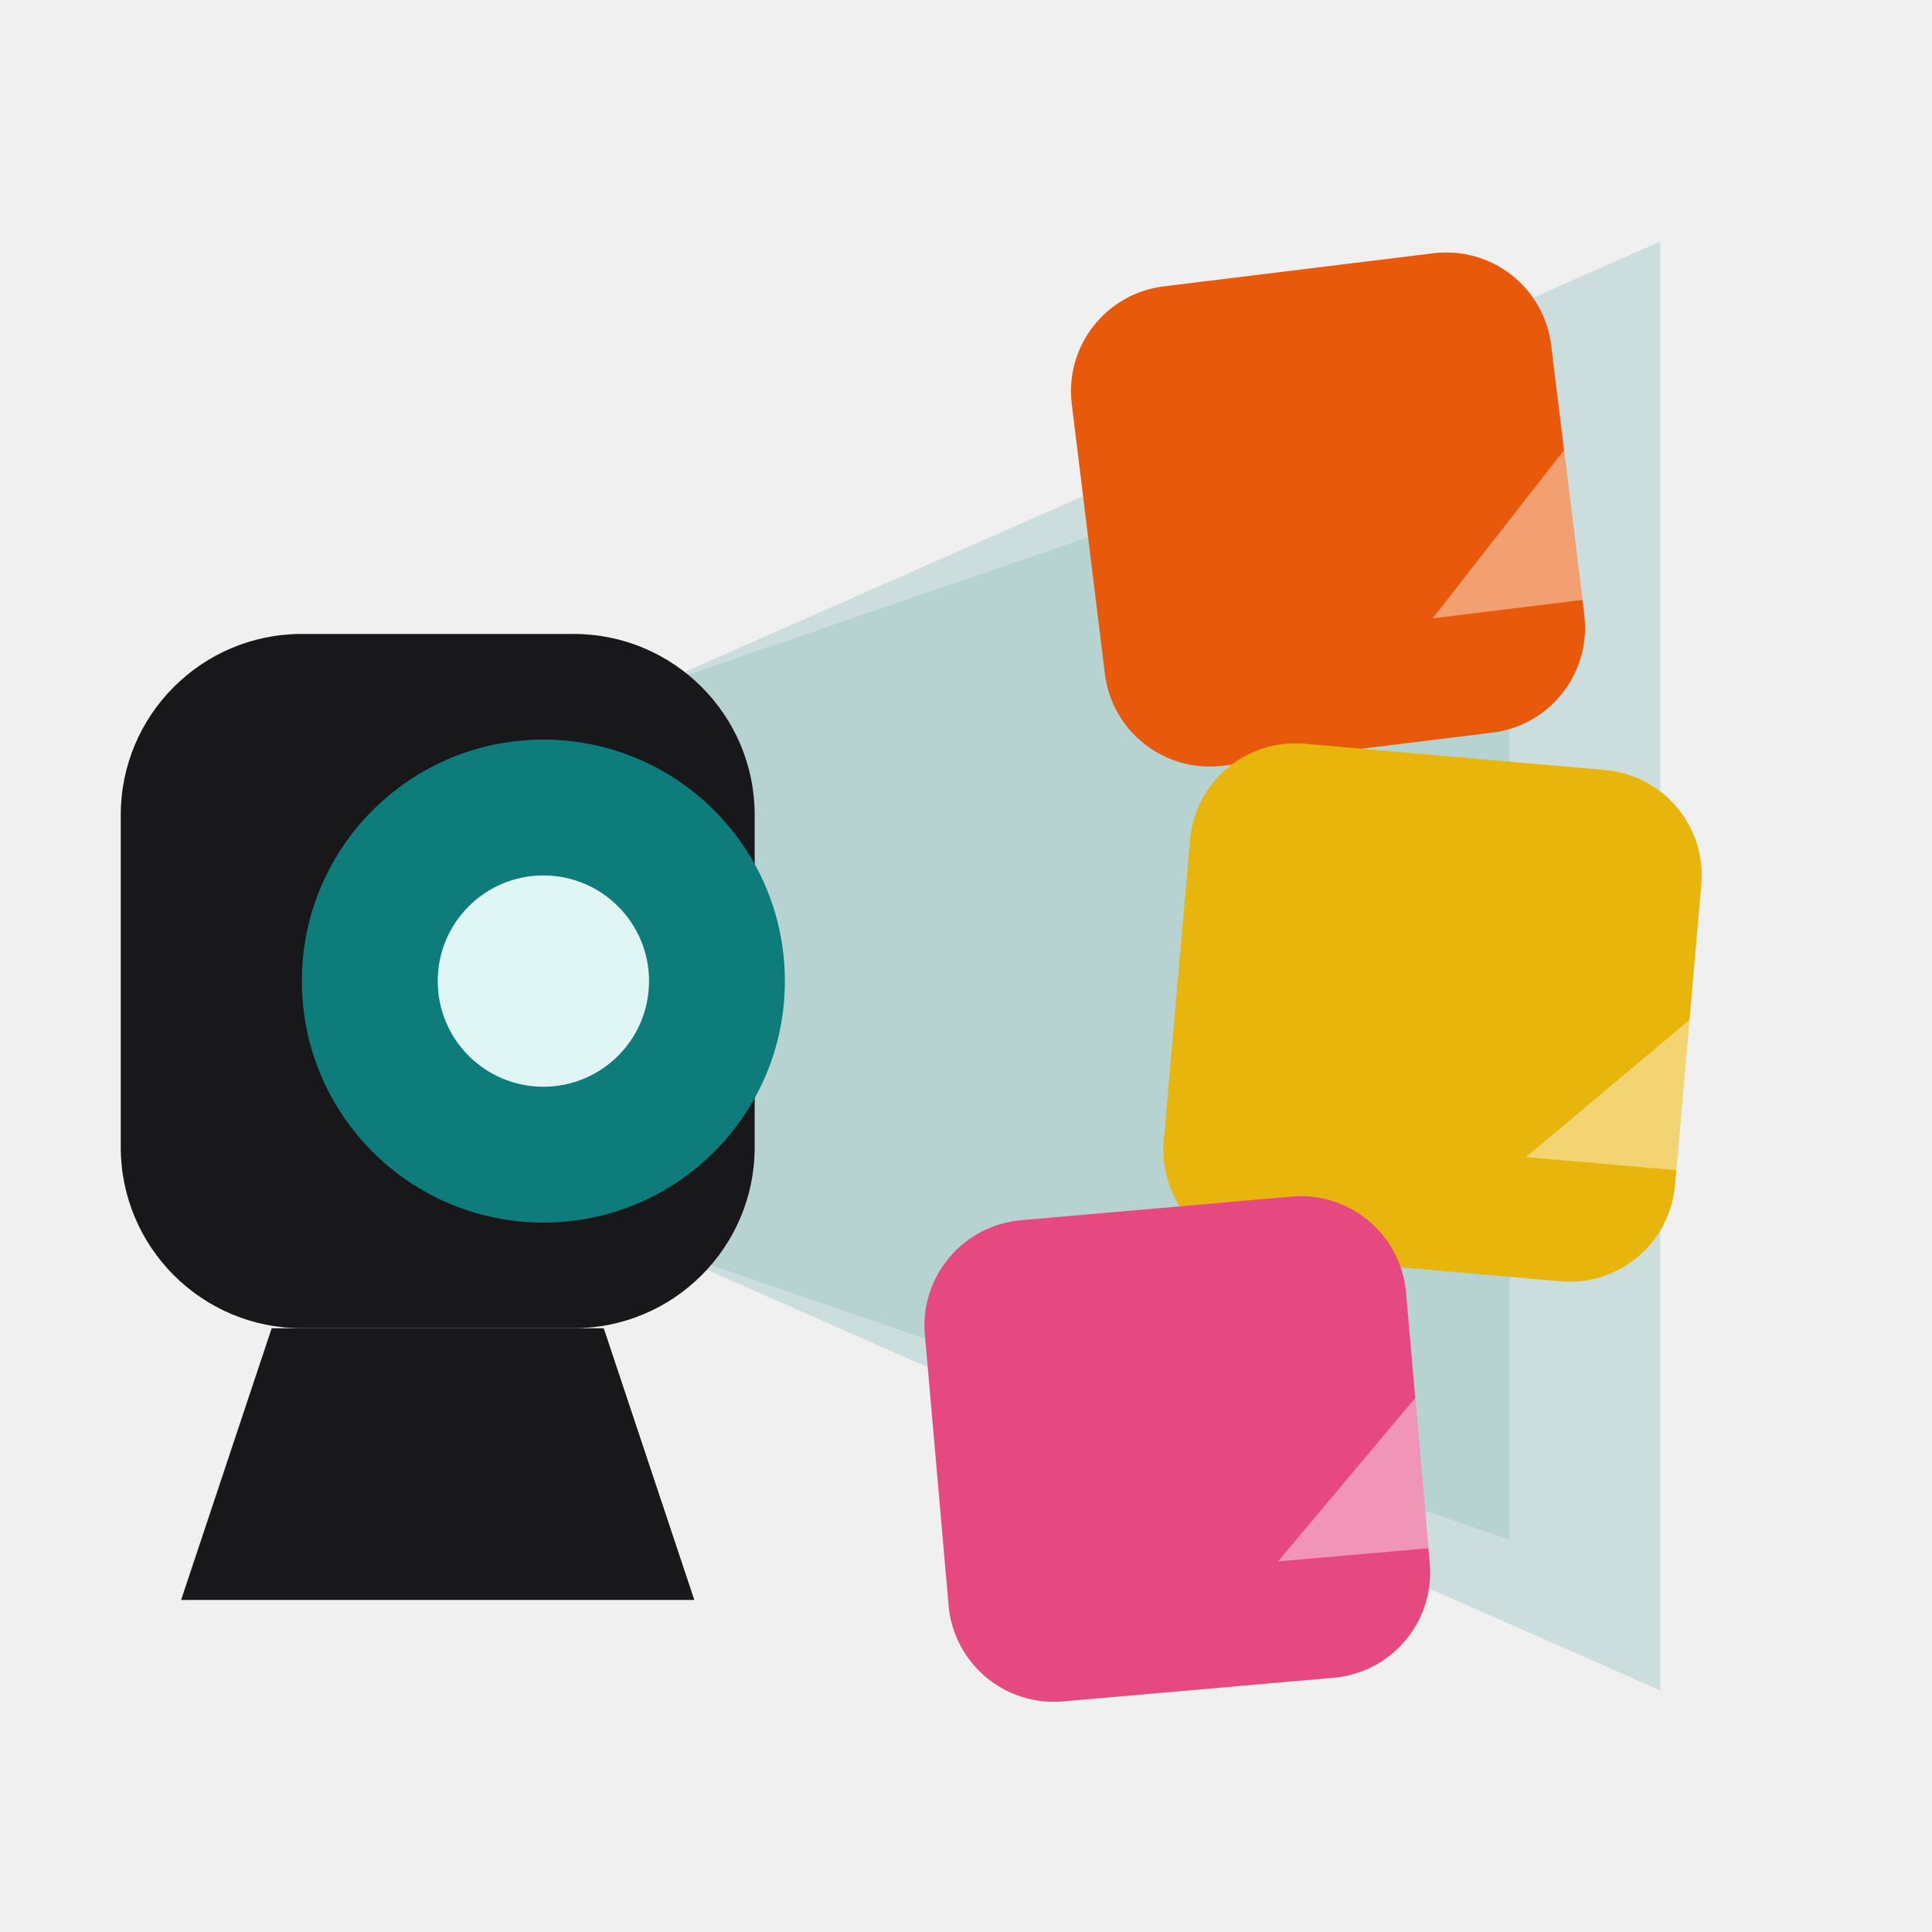
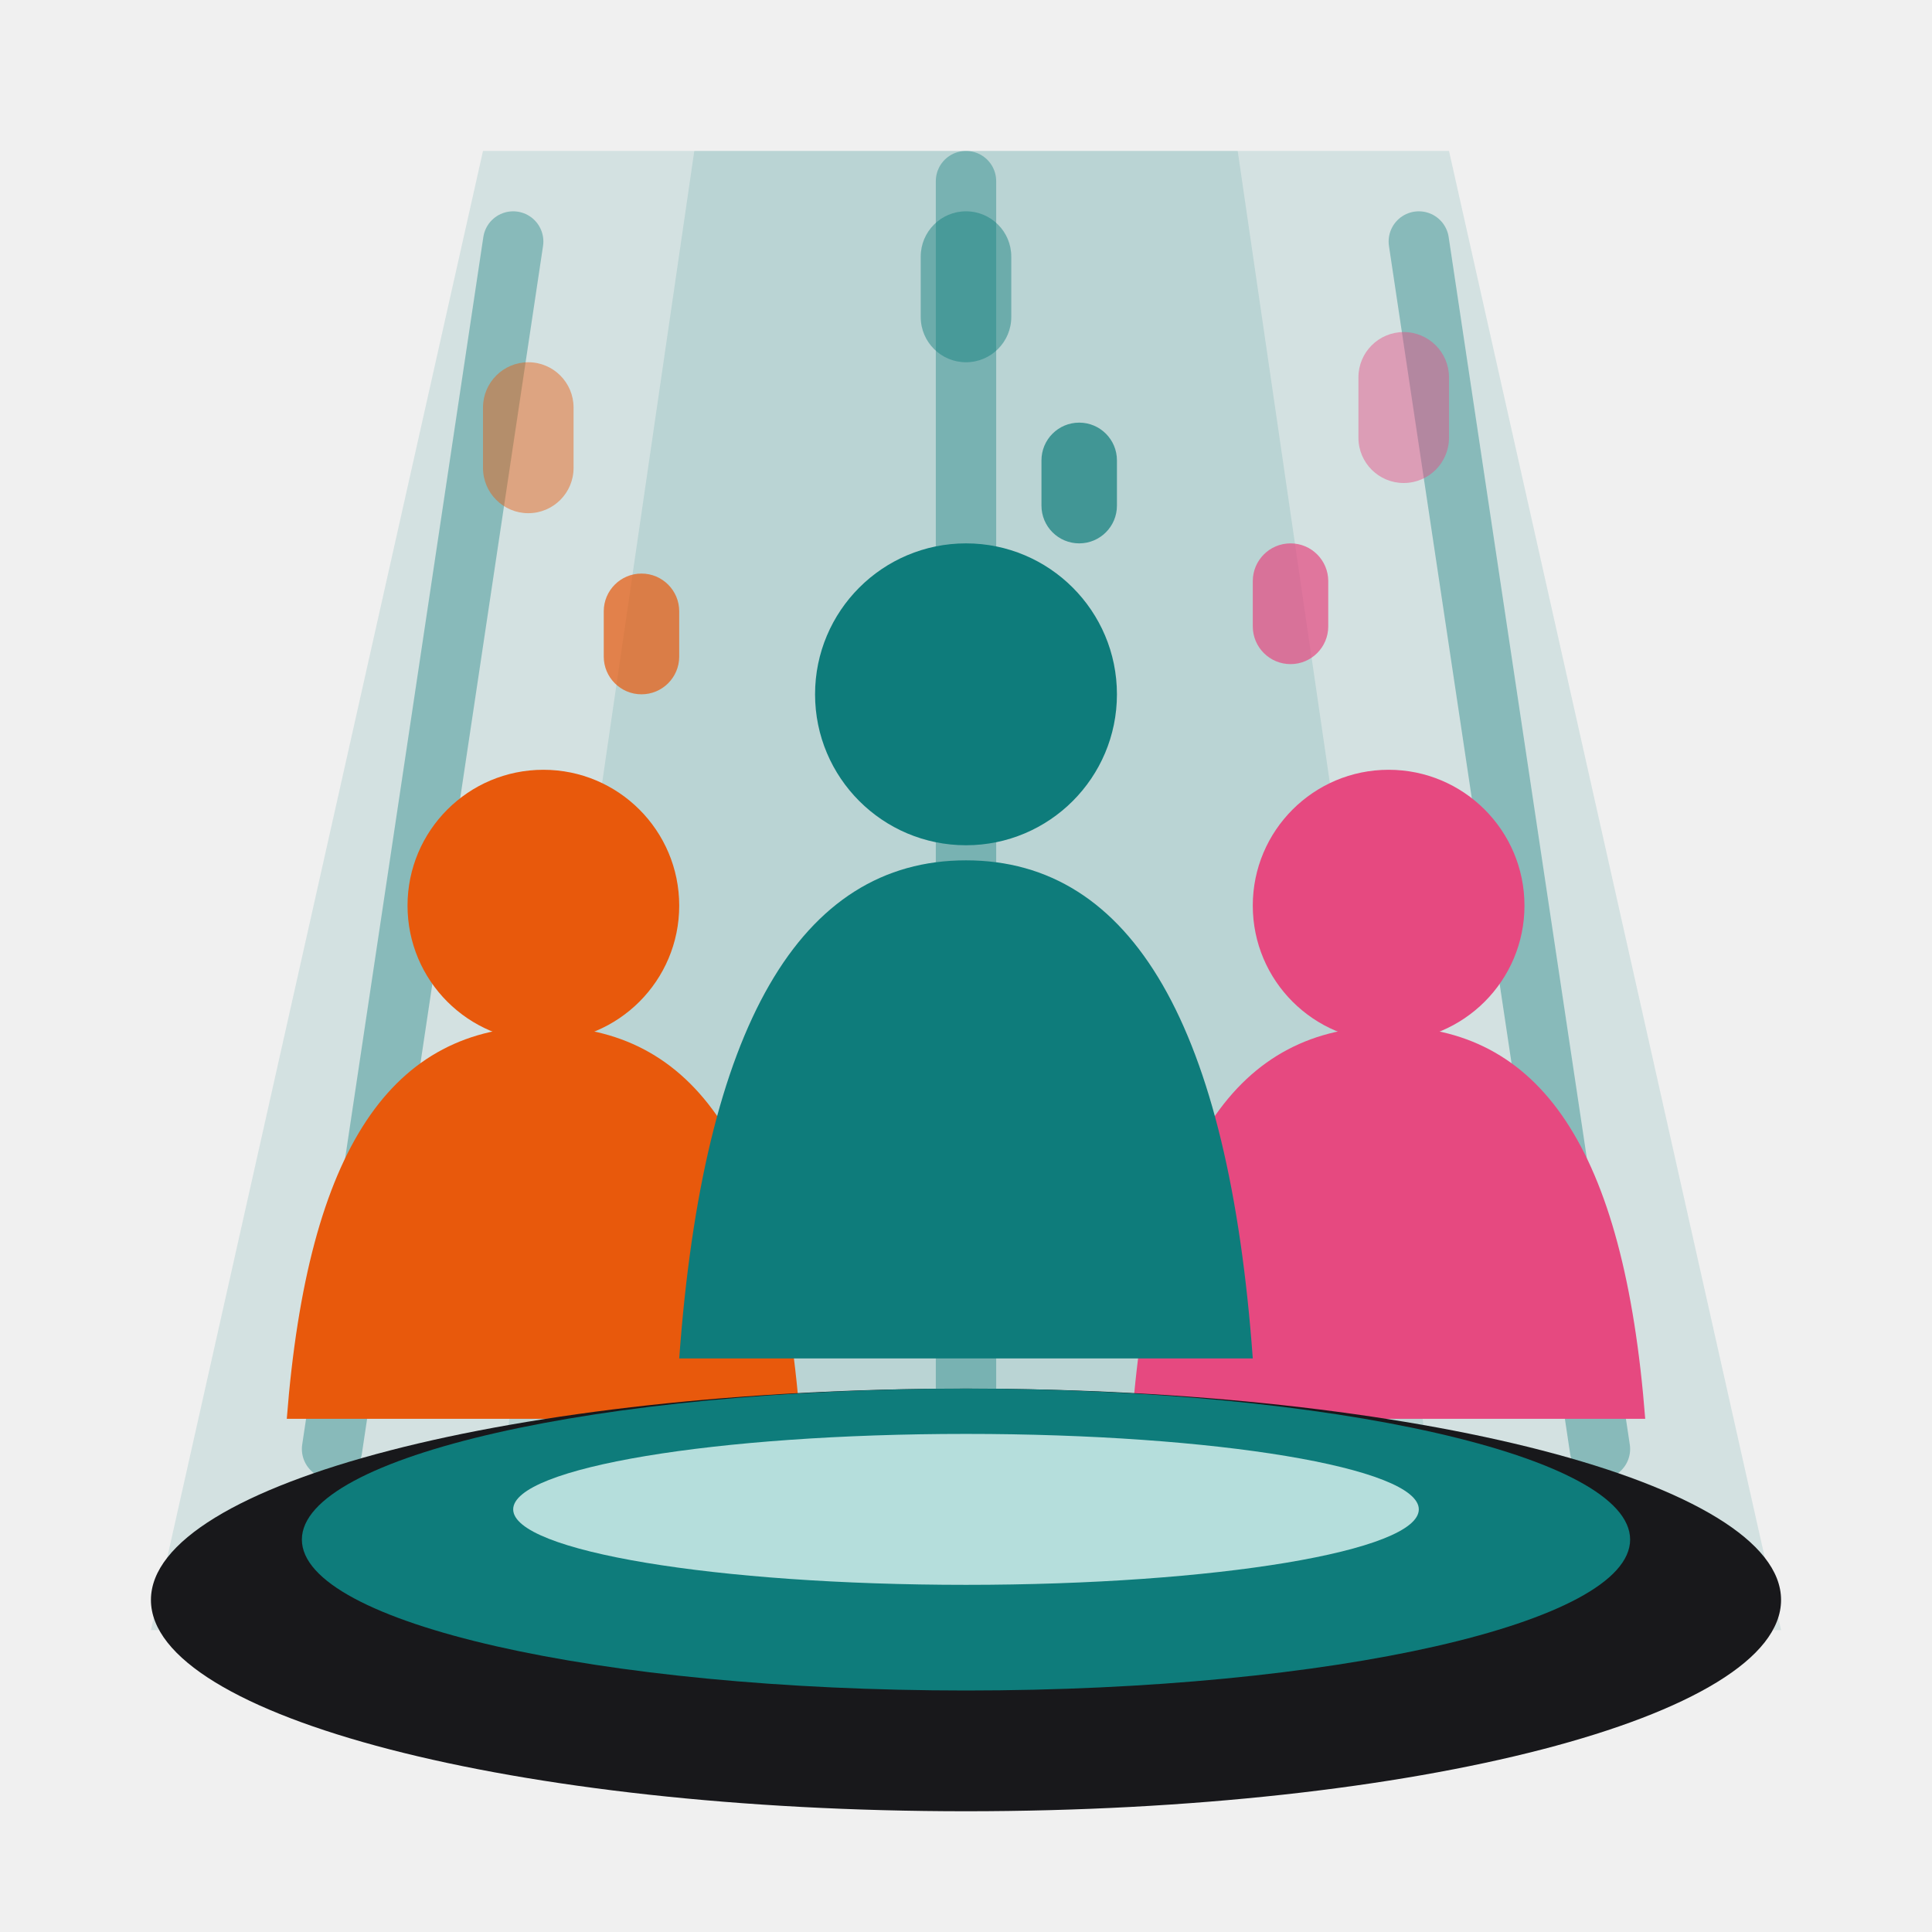
<svg xmlns="http://www.w3.org/2000/svg" viewBox="0 0 64 64">
-   <path d="M21 23 55 8v48L21 41Z" fill="#0e7c7b" opacity=".16" />
-   <path d="M18 24 50 13v38L18 40Z" fill="#0e7c7b" opacity=".12" />
-   <g transform="rotate(-7 43 17)">
-     <rect x="36" y="9" width="16" height="16" rx="3.5" fill="#e8590c" />
-     <path d="M47 21h5v-5Z" fill="#fff" opacity=".42" />
+   <path d="M16 5h32l11 49H5Z" fill="#0e7c7b" opacity=".13" />
+   <path d="M23 5h18l7 48H16Z" fill="#0e7c7b" opacity=".13" />
+   <path d="M17 8 11 48M32 6v43M47 8l6 40" fill="none" stroke="#0e7c7b" stroke-linecap="round" stroke-width="2" opacity=".38" />
+   <g fill="#e8590c">
+     <rect x="16" y="12" width="3" height="5" rx="1.5" opacity=".45" />
+     <rect x="20" y="19" width="2.5" height="4" rx="1.25" opacity=".7" />
+     <circle cx="18" cy="30" r="4.5" />
+     <path d="M9.5 47c.7-9 3.5-13 8.5-13s7.8 4 8.5 13Z" />
  </g>
-   <g transform="rotate(5 47 33)">
-     <rect x="39" y="25" width="17" height="17" rx="3.5" fill="#e8b50c" />
-     <path d="M51 38h5v-5Z" fill="#fff" opacity=".42" />
+   <g fill="#e64980">
+     <rect x="45" y="11" width="3" height="5" rx="1.5" opacity=".45" />
+     <rect x="41.5" y="18" width="2.5" height="4" rx="1.25" opacity=".7" />
+     <circle cx="46" cy="30" r="4.5" />
+     <path d="M37.5 47c.7-9 3.5-13 8.5-13s7.8 4 8.5 13Z" />
  </g>
-   <g transform="rotate(-5 39 48)">
-     <rect x="31" y="40" width="16" height="16" rx="3.5" fill="#e64980" />
-     <path d="M42 52h5v-5Z" fill="#fff" opacity=".42" />
+   <g fill="#0e7c7b">
+     <rect x="30.5" y="7" width="3" height="5" rx="1.5" opacity=".45" />
+     <rect x="34.5" y="14" width="2.5" height="4" rx="1.25" opacity=".7" />
+     <circle cx="32" cy="23" r="5" />
+     <path d="M22.5 45c.8-11 4-16.5 9.5-16.5s8.7 5.5 9.5 16.5Z" />
  </g>
-   <rect x="4" y="21" width="21" height="23" rx="6" fill="#18181b" />
-   <circle cx="18" cy="32.5" r="8" fill="#0e7c7b" />
-   <circle cx="18" cy="32.5" r="3.5" fill="#dff6f4" />
-   <path d="M9 44 6 53h17l-3-9Z" fill="#18181b" />
+   <ellipse cx="32" cy="53" rx="27" ry="7" fill="#18181b" />
+   <ellipse cx="32" cy="51" rx="22" ry="5" fill="#0e7c7b" />
+   <ellipse cx="32" cy="50" rx="15" ry="2.5" fill="#dff6f4" opacity=".8" />
</svg>
